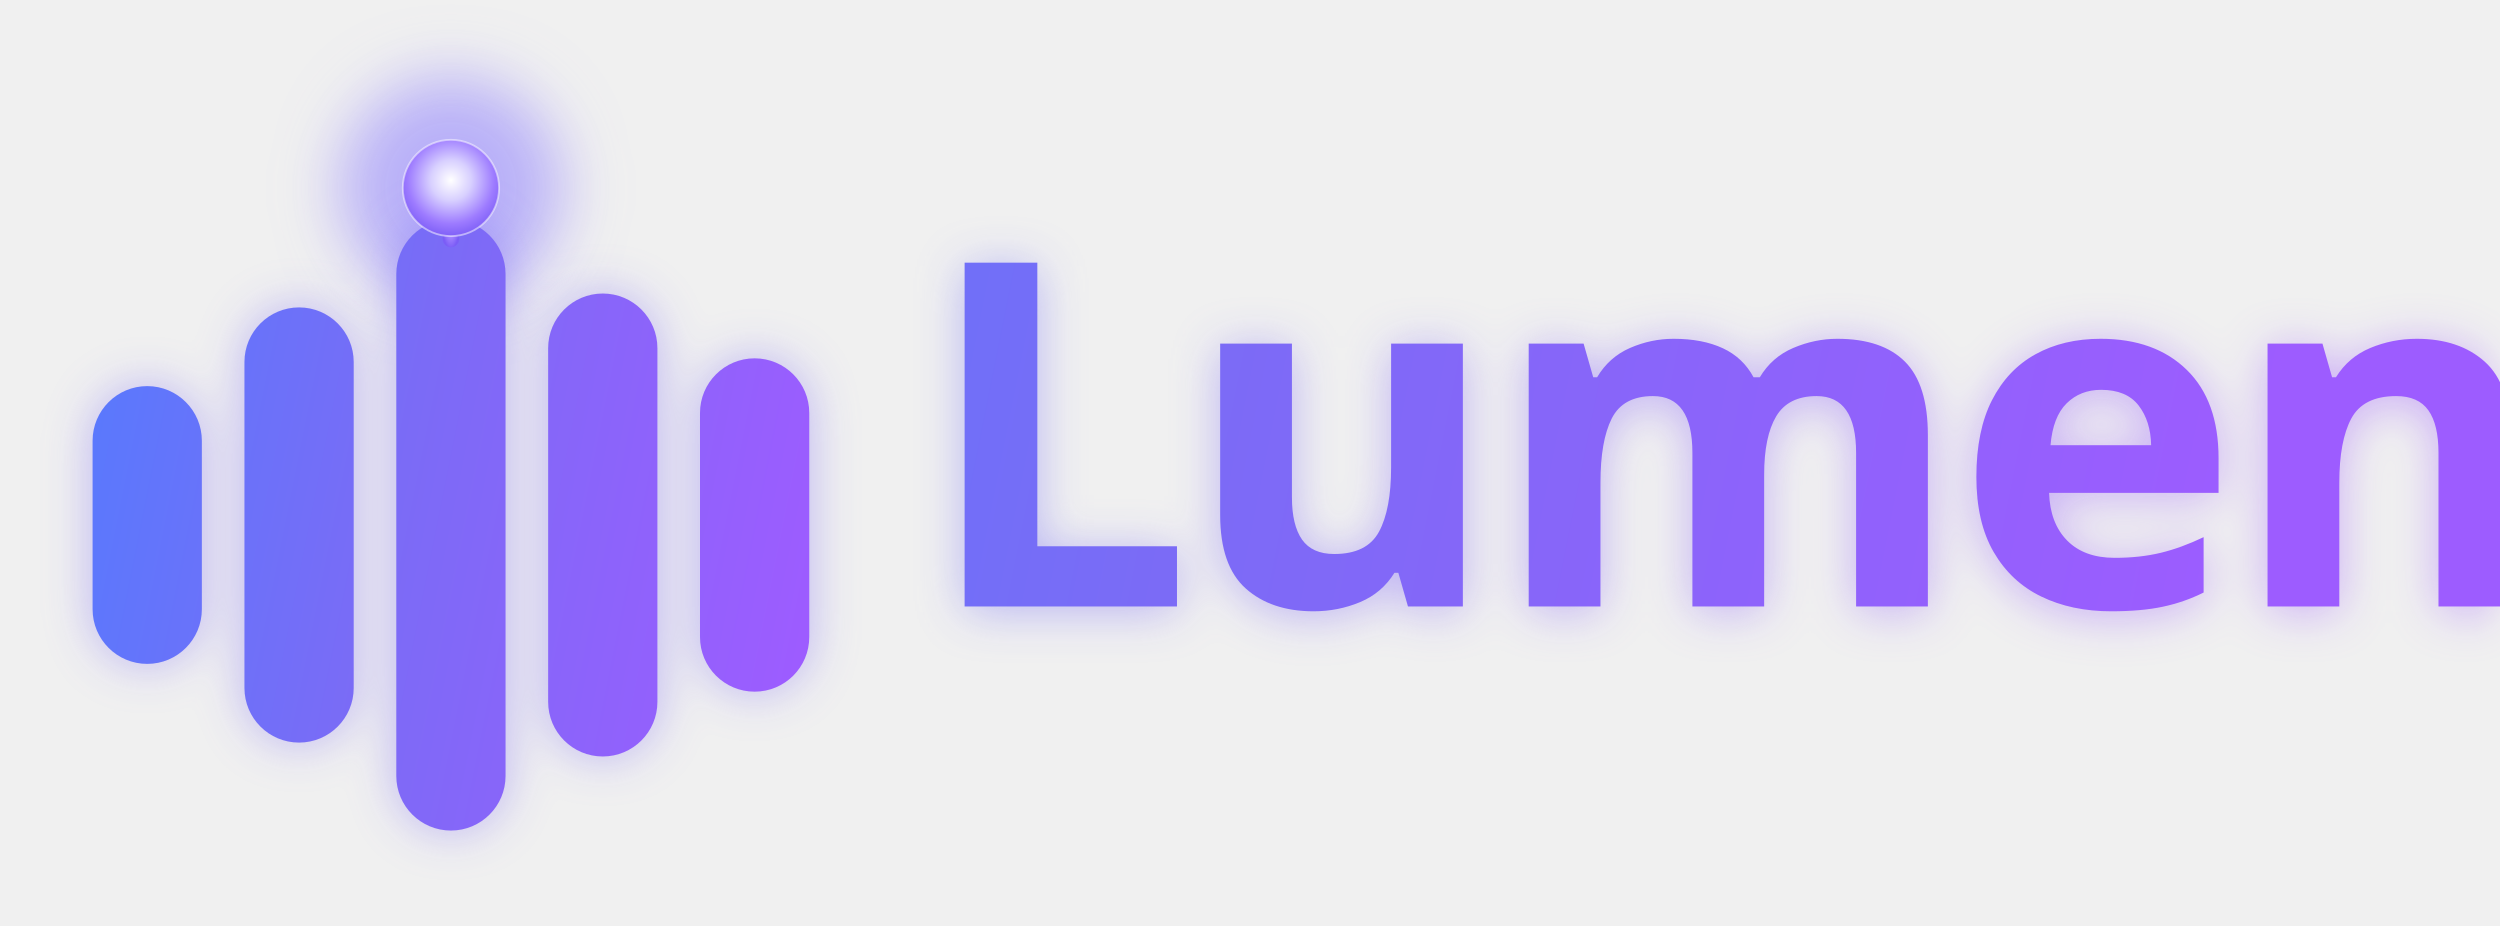
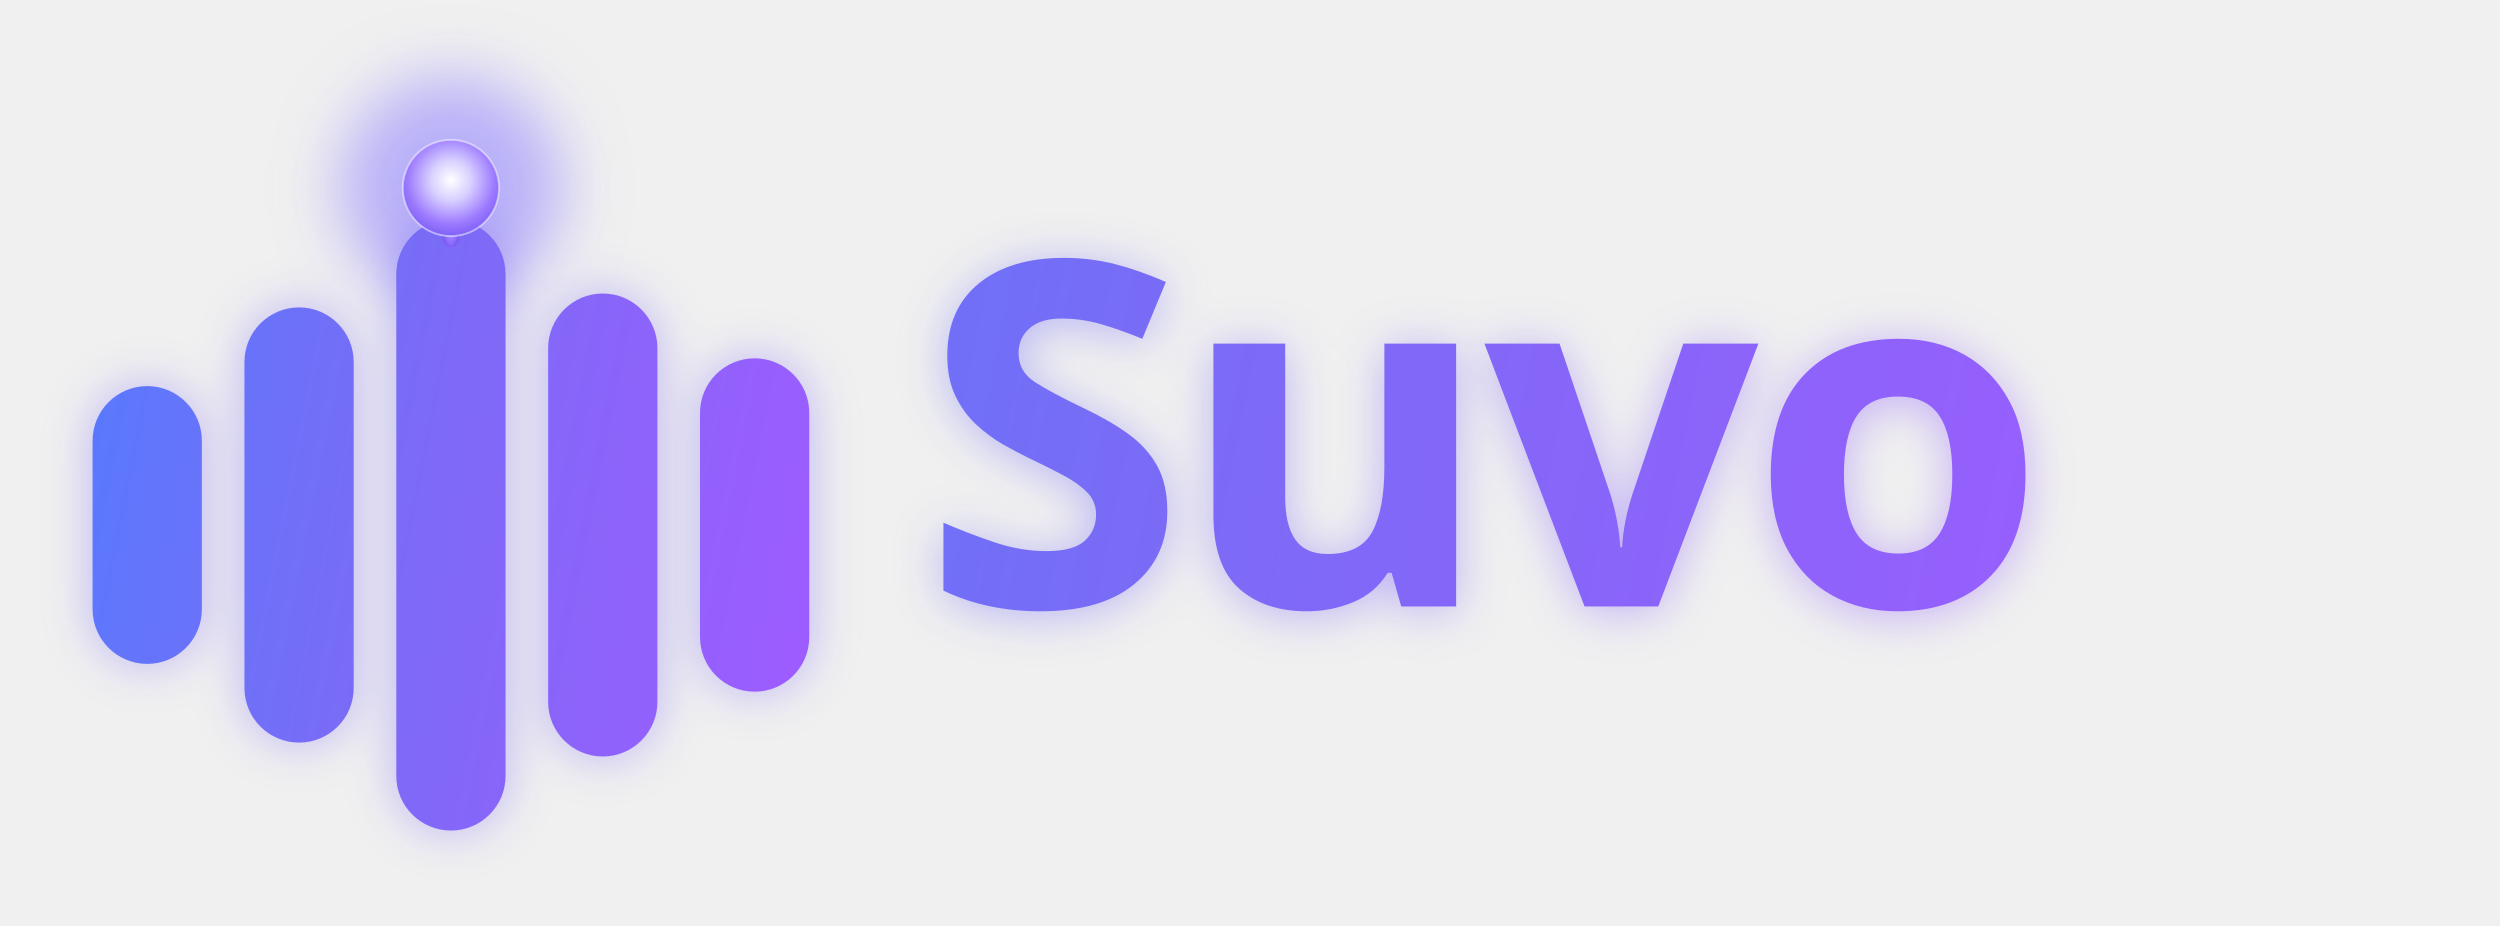
<svg xmlns="http://www.w3.org/2000/svg" width="1080" height="400" viewBox="0 0 1080 400" fill="none">
  <defs>
    <linearGradient id="gradL" x1="60" y1="120" x2="960" y2="300" gradientUnits="userSpaceOnUse">
      <stop offset="0" stop-color="#4f7dff" />
      <stop offset="0.5" stop-color="#7b6bf6" />
      <stop offset="1" stop-color="#9d5cff" />
    </linearGradient>
    <radialGradient id="orbL" cx="0.5" cy="0.42" r="0.6">
      <stop offset="0" stop-color="#ffffff" />
      <stop offset="0.35" stop-color="#d8d0ff" />
      <stop offset="0.75" stop-color="#9d7bff" />
      <stop offset="1" stop-color="#7b5cf6" />
    </radialGradient>
    <filter id="glowL" x="-60%" y="-60%" width="220%" height="220%">
      <feGaussianBlur stdDeviation="26" />
    </filter>
    <filter id="softL" x="-80%" y="-80%" width="260%" height="260%">
      <feGaussianBlur stdDeviation="34" />
    </filter>
    <filter id="tglow" x="-30%" y="-40%" width="160%" height="180%">
      <feGaussianBlur stdDeviation="10" />
    </filter>
  </defs>
  <g transform="translate(-10,22) scale(0.4)">
    <circle cx="512" cy="148" r="120" fill="#8b7bff" filter="url(#softL)" opacity="0.55" />
    <g filter="url(#glowL)" opacity="0.45" fill="#7b6bf6">
      <rect x="125" y="362" width="118" height="300" rx="59" ry="59" />
      <rect x="289" y="277" width="118" height="470" rx="59" ry="59" />
      <rect x="453" y="182" width="118" height="660" rx="59" ry="59" />
      <rect x="617" y="262" width="118" height="500" rx="59" ry="59" />
      <rect x="781" y="332" width="118" height="360" rx="59" ry="59" />
    </g>
    <g fill="url(#gradL)">
      <rect x="125" y="362" width="118" height="300" rx="59" ry="59" />
      <rect x="289" y="277" width="118" height="470" rx="59" ry="59" />
      <rect x="453" y="182" width="118" height="660" rx="59" ry="59" />
      <rect x="617" y="262" width="118" height="500" rx="59" ry="59" />
      <rect x="781" y="332" width="118" height="360" rx="59" ry="59" />
    </g>
    <rect x="503" y="148" width="18" height="64" rx="9" fill="url(#orbL)" opacity="0.9" />
    <circle cx="512" cy="148" r="52" fill="url(#orbL)" />
    <circle cx="512" cy="148" r="52" fill="none" stroke="#ffffff" stroke-opacity="0.5" stroke-width="2" />
  </g>
-   <text x="398" y="264" font-family="'Poppins',system-ui,sans-serif" font-size="208" font-weight="700" fill="url(#gradL)" filter="url(#tglow)" opacity="0.45" letter-spacing="-4">Lumen</text>
-   <text x="398" y="262" font-family="'Poppins',system-ui,sans-serif" font-size="208" font-weight="700" fill="url(#gradL)" letter-spacing="-4">Lumen</text>
+   <text x="398" y="264" font-family="'Poppins',system-ui,sans-serif" font-size="208" font-weight="700" fill="url(#gradL)" filter="url(#tglow)" opacity="0.45" letter-spacing="-4">Suvo</text>
+   <text x="398" y="262" font-family="'Poppins',system-ui,sans-serif" font-size="208" font-weight="700" fill="url(#gradL)" letter-spacing="-4">Suvo</text>
</svg>
